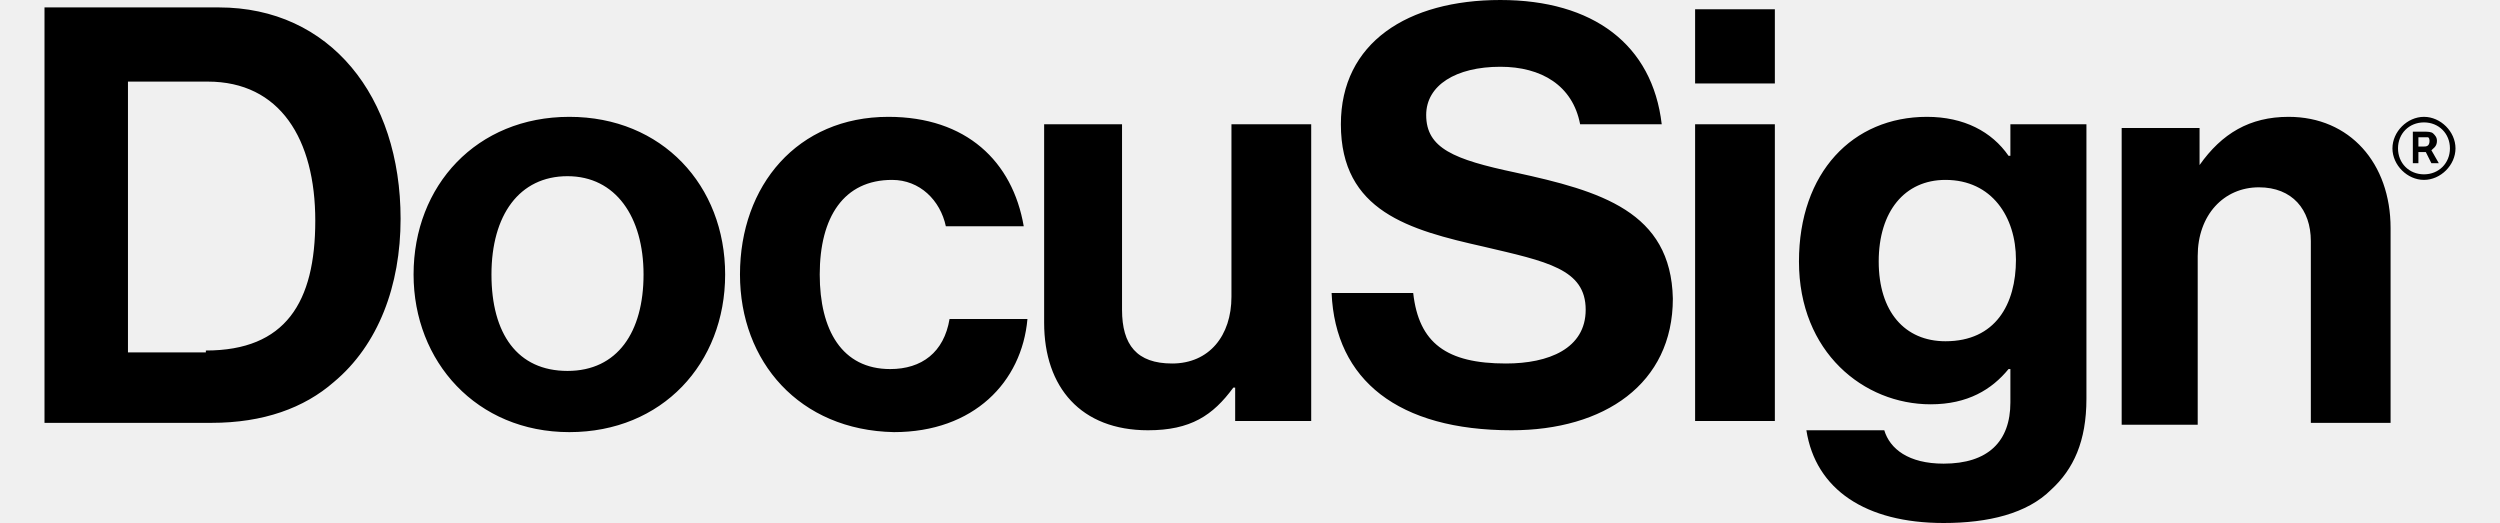
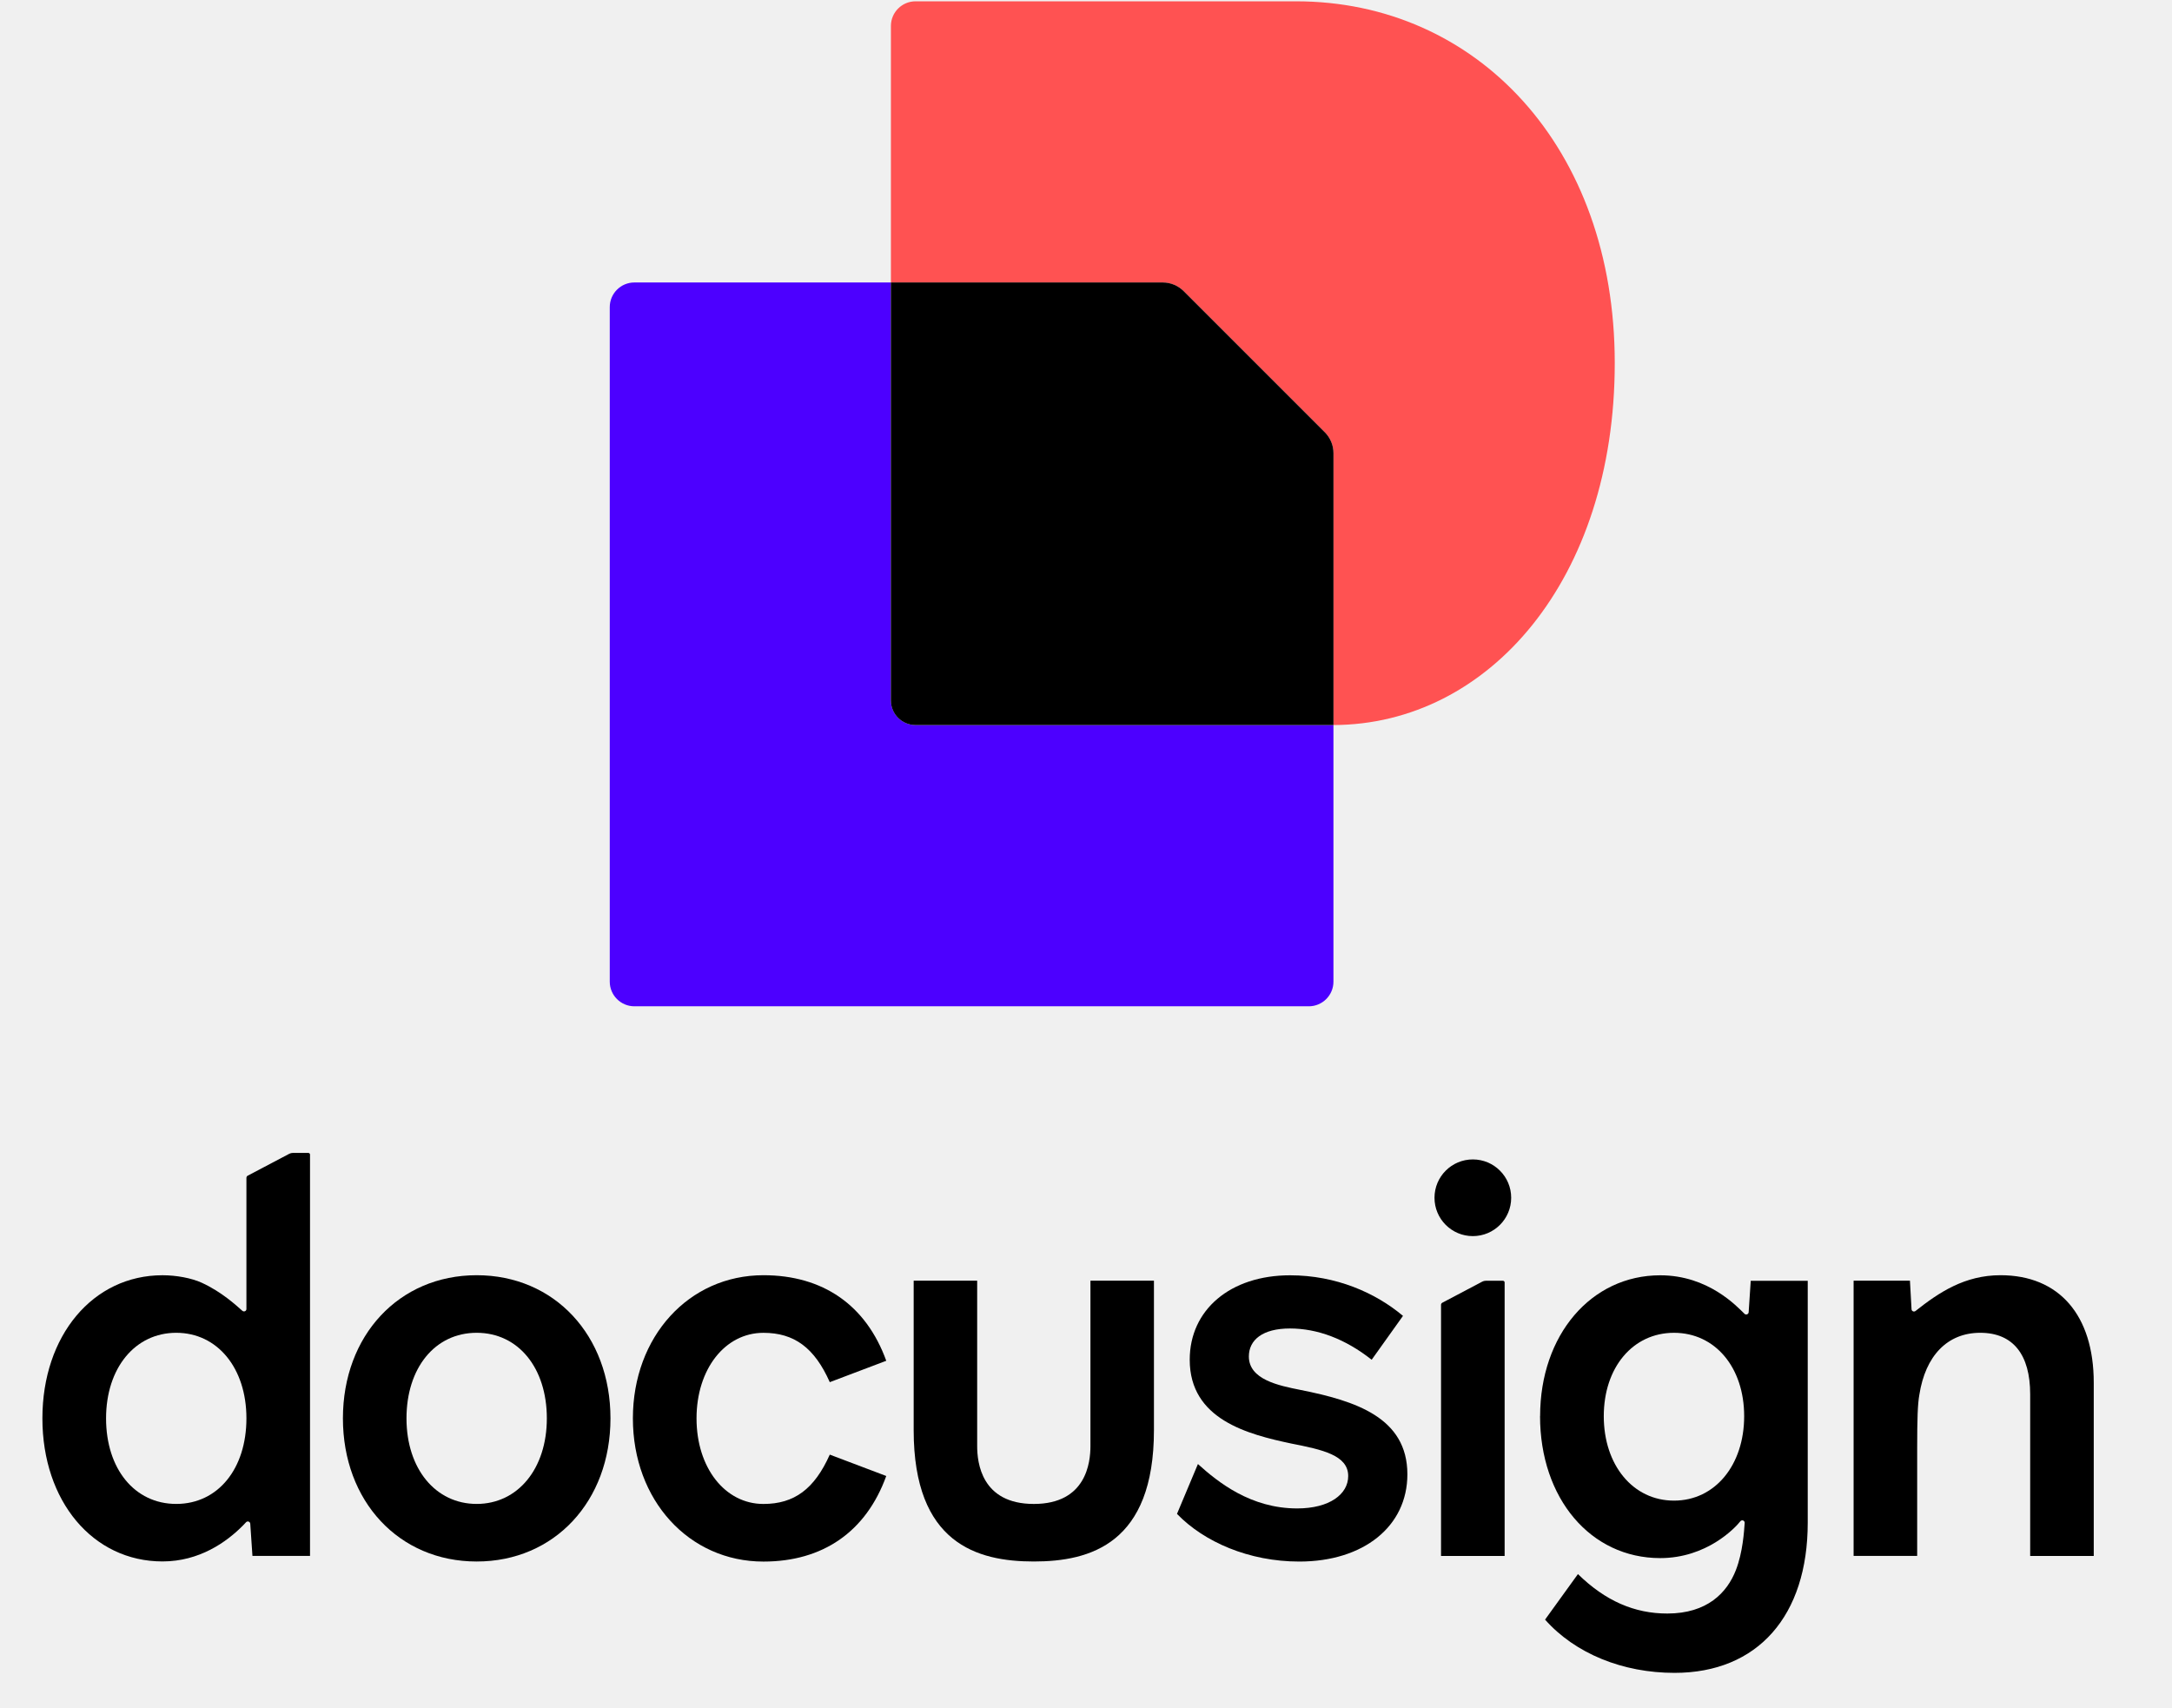
- <svg xmlns="http://www.w3.org/2000/svg" viewBox="0 1 130 28.2" width="2500" height="523">
-   <path d="M0 1.4h9.4c6 0 9.8 4.8 9.8 11.4 0 3.6-1.2 6.8-3.6 8.8C14 23 11.8 23.8 9 23.8H0zm8.7 18.5c4.3 0 5.9-2.6 5.9-7s-1.9-7.5-5.8-7.5H4.5V20h4.2zm11.2-4.1c0-4.8 3.4-8.5 8.4-8.5s8.4 3.7 8.4 8.5-3.4 8.5-8.4 8.5-8.4-3.8-8.4-8.5zm12.4 0c0-3.1-1.5-5.3-4.1-5.3s-4.1 2.1-4.1 5.3 1.4 5.2 4.1 5.2 4.1-2.1 4.1-5.2zm5.2 0c0-4.8 3.1-8.5 8-8.5 4.2 0 6.7 2.4 7.3 5.9h-4.2c-.3-1.4-1.4-2.5-2.9-2.5-2.6 0-3.9 2-3.9 5.1 0 3 1.2 5.1 3.8 5.1 1.7 0 2.9-.9 3.2-2.7H53c-.3 3.4-2.9 6.1-7.2 6.1-5.1-.1-8.3-3.8-8.3-8.5zm26.7 8v-1.9h-.1c-1.1 1.5-2.3 2.3-4.6 2.3-3.6 0-5.6-2.3-5.6-5.8V7.7h4.2v10c0 1.9.8 2.9 2.7 2.9 2 0 3.2-1.5 3.2-3.6V7.7h4.3v16h-4.1zM89 1.5h4.3v4H89zm0 6.2h4.3v16H89zm6 16.5h4.2c.3 1 1.3 1.8 3.2 1.8 2.4 0 3.6-1.2 3.6-3.3v-1.8h-.1c-.9 1.1-2.2 1.9-4.2 1.9-3.6 0-7.1-2.8-7.1-7.7 0-4.8 2.9-7.8 6.9-7.8 2 0 3.5.8 4.4 2.1h.1V7.7h4.1v14.8c0 2.3-.7 3.8-1.9 4.9-1.3 1.3-3.4 1.8-5.8 1.8-4.2 0-6.9-1.8-7.4-5zm11.3-9.2c0-2.3-1.3-4.3-3.8-4.3-2.2 0-3.6 1.7-3.6 4.4s1.4 4.3 3.6 4.3c2.7 0 3.8-2 3.8-4.4zm9.9-5.1c1.2-1.7 2.7-2.6 4.8-2.6 3.3 0 5.5 2.5 5.5 6v10.5h-4.3V14c0-1.7-1-2.9-2.8-2.9-1.9 0-3.3 1.5-3.3 3.7v9.1H112v-16h4.2zm-36.9.4C76 9.6 74.5 9 74.5 7.2c0-1.6 1.6-2.6 4-2.6 2.2 0 3.9 1 4.3 3.1h4.4C86.7 3.4 83.5 1 78.5 1s-8.6 2.3-8.6 6.7c0 4.7 3.7 5.7 7.7 6.6 3.4.8 5.5 1.2 5.5 3.4 0 2.1-2 2.9-4.3 2.9-3.2 0-4.7-1.1-5-3.8h-4.4c.2 4.7 3.6 7.4 9.7 7.4 5 0 8.7-2.5 8.7-7.1-.1-4.7-3.9-5.8-8.5-6.8zM128.3 10.7c-.9 0-1.7-.8-1.7-1.7s.8-1.7 1.7-1.7 1.7.8 1.7 1.7-.8 1.7-1.7 1.7zm0-3.1c-.8 0-1.4.6-1.4 1.4s.6 1.4 1.4 1.4 1.4-.6 1.4-1.4-.6-1.4-1.4-1.4z" />
-   <path d="M127.7 8.1h.6c.2 0 .4 0 .5.1s.2.2.2.4c0 .3-.2.4-.3.5l.4.7h-.4l-.3-.6h-.4v.6h-.3zm.3.3v.5h.3c.1 0 .3 0 .3-.3 0 0 0-.2-.1-.2z" />
+ <svg xmlns="http://www.w3.org/2000/svg" width="220" height="173" viewBox="0 0 220 173" fill="none">
+   <g clip-path="url(#clip0_1_21664)">
+     <path d="M135.063 73.436V99.436C135.063 100.811 133.944 101.93 132.569 101.93H64.255C62.88 101.93 61.762 100.811 61.762 99.436V31.107C61.762 29.732 62.88 28.613 64.255 28.613H90.24V70.95C90.24 72.325 91.359 73.444 92.734 73.444H135.071L135.063 73.436Z" fill="#4C00FF" />
+     <path d="M163.557 36.776C163.557 58.659 150.809 73.395 135.063 73.442V45.896C135.063 45.103 134.744 44.342 134.185 43.783L119.899 29.497C119.34 28.938 118.579 28.619 117.786 28.619H90.24V2.626C90.24 1.251 91.359 0.133 92.734 0.133H131.28C149.535 0.133 163.557 14.854 163.557 36.776Z" fill="#FF5252" />
+     <path d="M134.189 43.785C134.748 44.344 135.067 45.105 135.067 45.898V73.444H92.73C91.355 73.444 90.236 72.325 90.236 70.95V28.613H117.782C118.575 28.613 119.336 28.932 119.895 29.491L134.189 43.785Z" fill="black" />
+   </g>
+   <path d="M212.074 140.056V157.609H205.635V141.223C205.635 137.227 203.914 135.002 200.578 135.002C197.242 135.002 195.023 137.336 194.41 141.276C194.241 142.219 194.189 143.66 194.189 146.719V157.605H187.75V129.724H193.457C193.47 129.974 193.608 132.467 193.618 132.615C193.628 132.816 193.862 132.918 194.021 132.793C196.394 130.914 198.999 129.17 202.632 129.17C208.57 129.17 212.074 133.225 212.074 140.056Z" fill="black" />
+   <path d="M177.331 129.735L177.12 132.916C177.107 133.121 176.863 133.223 176.711 133.088C175.936 132.343 173.045 129.178 168.162 129.178C161.163 129.178 156 135.227 155.997 143.44H155.99C155.99 151.768 161.1 157.824 168.159 157.824C172.863 157.824 175.752 154.775 176.279 154.092C176.431 153.908 176.724 154.016 176.718 154.254C176.658 155.104 176.53 157.231 175.827 159.037C174.941 161.322 172.929 163.439 168.881 163.439C165.551 163.439 162.61 162.163 159.828 159.443L156.498 164.055C159.551 167.504 164.381 169.449 169.606 169.449C178.046 169.449 183.104 163.67 183.104 154.227V129.735H177.331ZM169.557 152.002C165.393 152.002 162.445 148.395 162.445 143.45C162.445 138.505 165.393 135.003 169.557 135.003C173.721 135.003 176.665 138.501 176.665 143.45C176.665 148.398 173.717 152.002 169.557 152.002Z" fill="black" />
+   <path d="M142.552 149.338C142.552 154.62 138.104 158.174 131.606 158.174C126.496 158.174 121.953 156.179 119.22 153.35L119.227 153.344H119.217L121.337 148.296C123.384 150.146 126.691 152.793 131.392 152.793C134.672 152.793 136.558 151.349 136.558 149.513C136.558 147.4 133.944 146.842 130.835 146.229C126.391 145.29 120.506 143.786 120.506 137.73C120.506 132.672 124.617 129.178 130.67 129.178C135.332 129.178 139.337 130.955 142.107 133.289L138.935 137.733C136.268 135.623 133.439 134.565 130.657 134.565C127.874 134.565 126.496 135.735 126.496 137.4C126.496 139.734 129.5 140.348 131.722 140.789C137.277 141.897 142.552 143.569 142.552 149.338Z" fill="black" />
+   <path d="M48.281 129.17C40.398 129.17 34.734 135.286 34.734 143.67C34.734 152.053 40.395 158.169 48.281 158.169C56.167 158.169 61.834 152.063 61.834 143.67C61.834 135.276 56.164 129.17 48.281 129.17ZM48.281 152.337C44.12 152.337 41.173 148.783 41.173 143.67C41.173 138.556 44.061 135.002 48.281 135.002C52.501 135.002 55.389 138.559 55.389 143.67C55.389 148.78 52.445 152.337 48.281 152.337Z" fill="black" />
+   <path d="M64.105 143.67C64.105 135.391 69.769 129.17 77.329 129.17C83.329 129.17 87.718 132.173 89.768 137.837L84.048 140.003C82.495 136.505 80.438 135.005 77.326 135.005C73.439 135.005 70.551 138.671 70.551 143.673C70.551 148.674 73.436 152.34 77.326 152.34C80.438 152.34 82.489 150.837 84.048 147.342L89.768 149.508C87.718 155.172 83.329 158.176 77.329 158.176C69.779 158.176 64.105 151.955 64.105 143.676V143.66V143.666V143.67Z" fill="black" />
+   <path d="M29.648 116.783C29.529 116.783 29.41 116.813 29.302 116.869L25.091 119.088C25.009 119.131 24.96 119.216 24.96 119.309V132.592C24.96 132.813 24.702 132.915 24.538 132.766C23.921 132.222 22.467 130.867 20.446 129.938C19.401 129.456 17.852 129.173 16.46 129.173C9.408 129.173 4.295 135.289 4.295 143.672C4.295 152.056 9.405 158.162 16.46 158.162C20.172 158.162 22.945 156.22 24.64 154.489C24.755 154.371 24.818 154.305 24.92 154.193C25.068 154.035 25.335 154.127 25.349 154.344L25.57 157.605H31.402V116.951C31.402 116.859 31.326 116.783 31.233 116.783H29.648ZM17.852 152.337C13.632 152.337 10.743 148.783 10.743 143.669C10.743 138.556 13.691 135.002 17.852 135.002C22.012 135.002 24.96 138.559 24.96 143.669C24.96 148.779 22.075 152.337 17.852 152.337Z" fill="black" />
+   <path d="M150.141 129.818L146.093 131.955C146.01 131.997 145.961 132.083 145.961 132.175V157.607H152.403V129.901C152.403 129.808 152.327 129.732 152.235 129.732H150.487C150.365 129.732 150.25 129.762 150.141 129.818Z" fill="black" />
+   <path d="M149.182 125.209C151.329 125.209 153.066 123.471 153.066 121.325C153.066 119.179 151.329 117.441 149.182 117.441C147.036 117.441 145.299 119.179 145.299 121.325C145.299 123.471 147.036 125.209 149.182 125.209Z" fill="black" />
+   <path d="M116.882 129.723V144.868C116.882 156.348 110.45 158.168 104.714 158.168C98.977 158.168 92.545 156.348 92.545 144.868V129.723H98.977V146.48C98.977 148.118 99.389 152.339 104.714 152.339C110.038 152.339 110.45 148.118 110.45 146.48V129.723H116.882Z" fill="black" />
+   <defs>
+     <clipPath id="clip0_1_21664">
+       <rect width="102.088" height="127.323" fill="white" transform="translate(61.494)" />
+     </clipPath>
+   </defs>
</svg>
